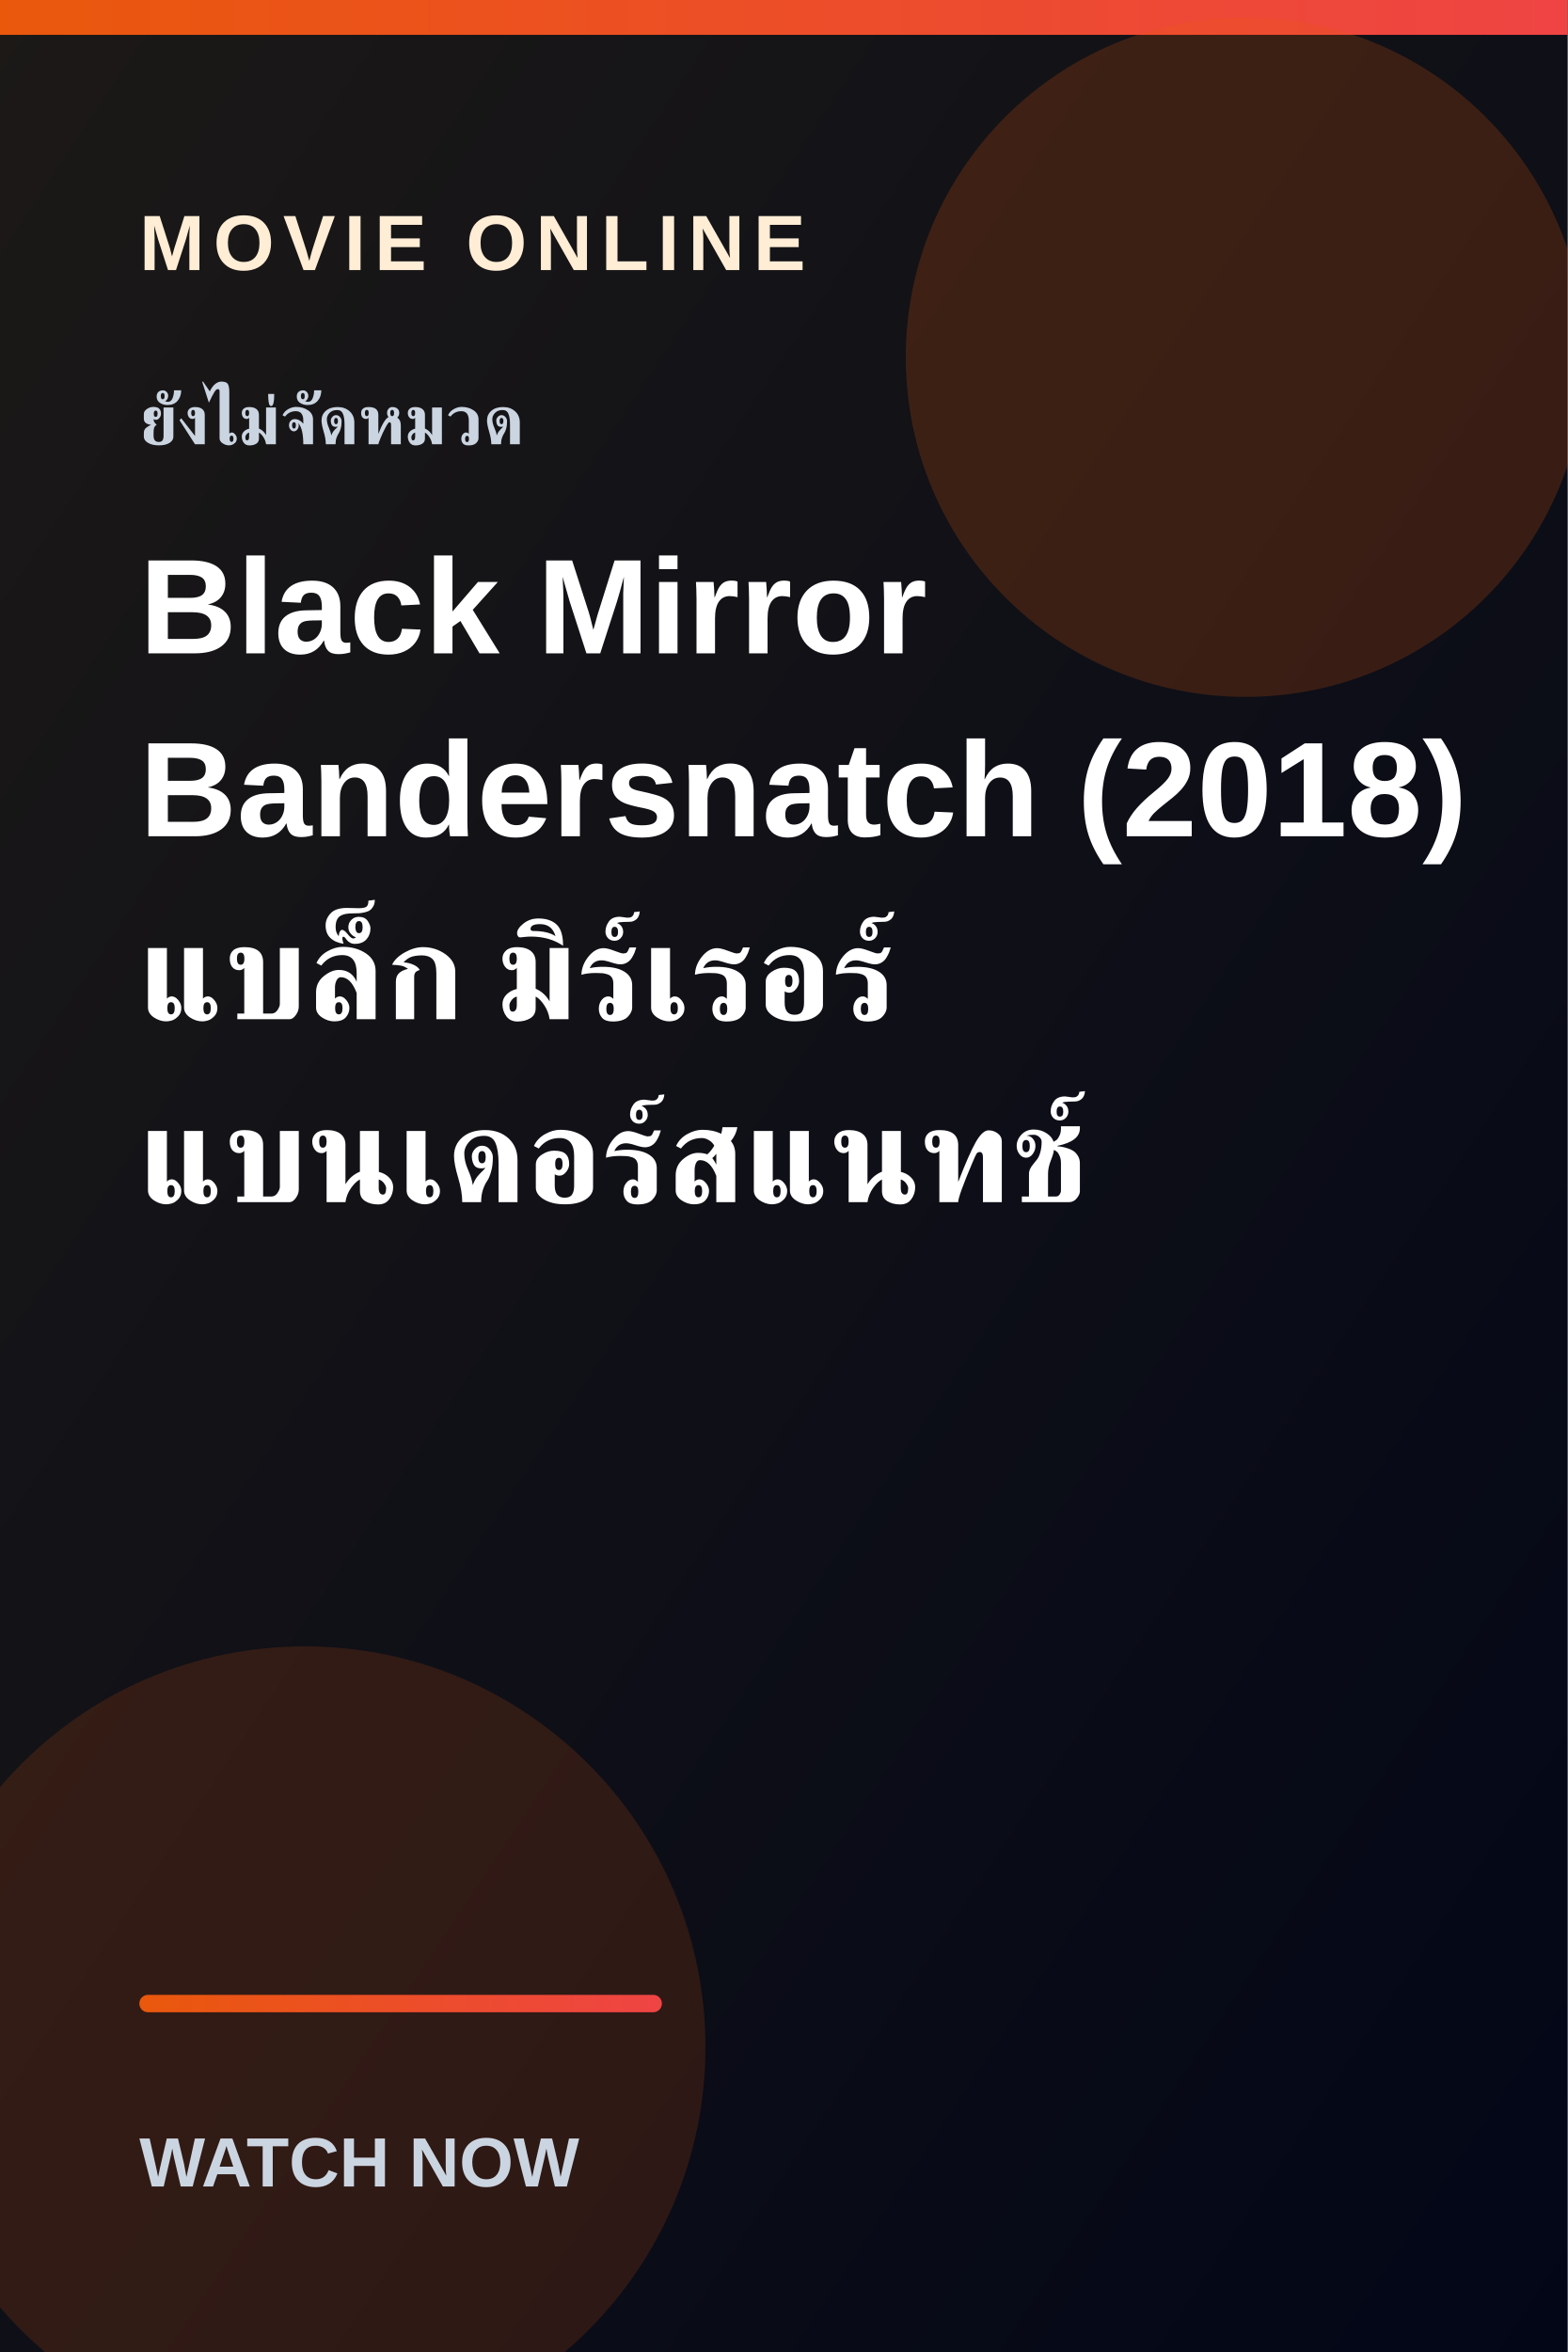
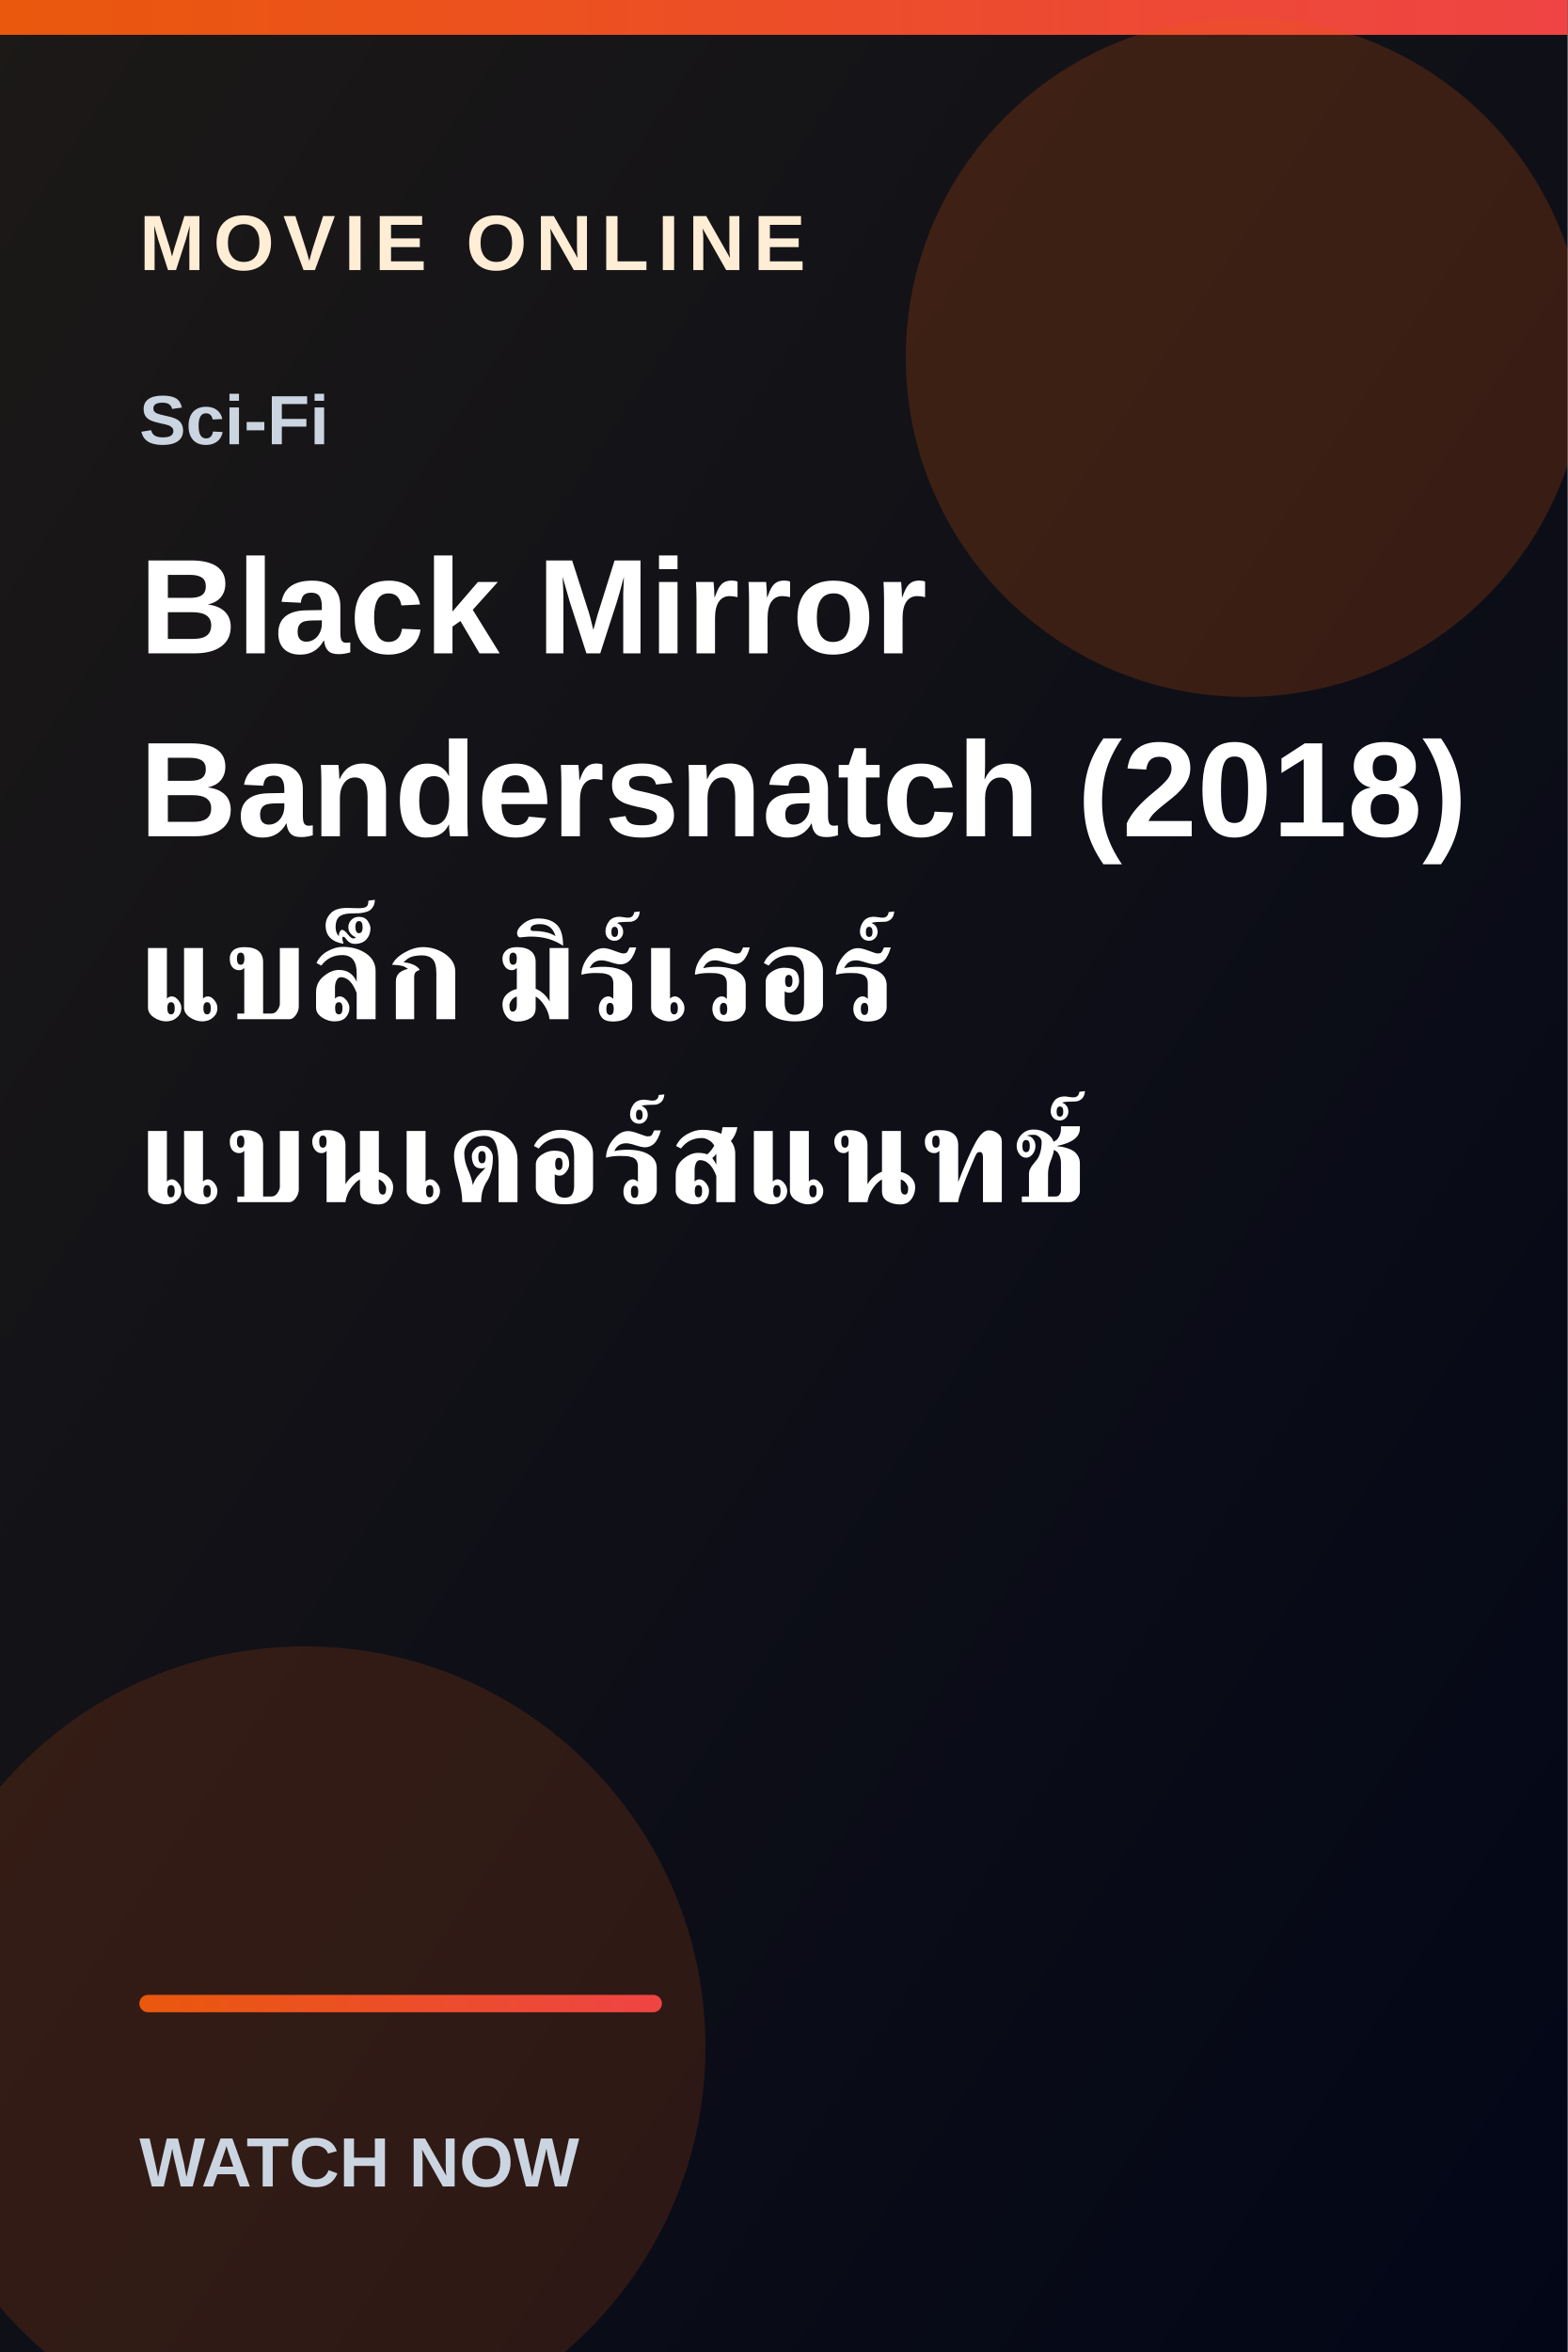
<svg xmlns="http://www.w3.org/2000/svg" width="360" height="540" viewBox="0 0 360 540" role="img" aria-label="Black Mirror Bandersnatch (2018) แบล็ก มิร์เรอร์ แบนเดอร์สแนทช์">
  <defs>
    <linearGradient id="bg" x1="0" y1="0" x2="1" y2="1">
      <stop offset="0" stop-color="#1c1917" />
      <stop offset="1" stop-color="#020617" />
    </linearGradient>
    <linearGradient id="accent" x1="0" y1="0" x2="1" y2="0">
      <stop offset="0" stop-color="#ea580c" />
      <stop offset="1" stop-color="#ef4444" />
    </linearGradient>
    <style>
      .brand { fill: #ffedd5; font: 700 18px Arial, sans-serif; letter-spacing: 2px; }
      .title { fill: #fff; font: 800 31px Arial, sans-serif; }
      .meta { fill: #cbd5e1; font: 600 16px Arial, sans-serif; }
    </style>
  </defs>
  <rect width="360" height="540" fill="url(#bg)" />
  <rect x="0" y="0" width="360" height="8" fill="url(#accent)" />
  <circle cx="286" cy="82" r="78" fill="#ea580c" opacity="0.2" />
  <circle cx="70" cy="470" r="92" fill="#ea580c" opacity="0.16" />
  <text x="32" y="62" class="brand">MOVIE ONLINE</text>
-   <text x="32" y="102" class="meta">ยังไม่จัดหมวด</text>
+   <text x="32" y="102" class="meta">Sci-Fi</text>
  <text x="32" y="150" class="title">Black Mirror</text>
  <text x="32" y="192" class="title">Bandersnatch (2018)</text>
  <text x="32" y="234" class="title">แบล็ก มิร์เรอร์</text>
  <text x="32" y="276" class="title">แบนเดอร์สแนทช์</text>
  <rect x="32" y="458" width="120" height="4" rx="2" fill="url(#accent)" />
  <text x="32" y="502" class="meta">WATCH NOW</text>
</svg>
